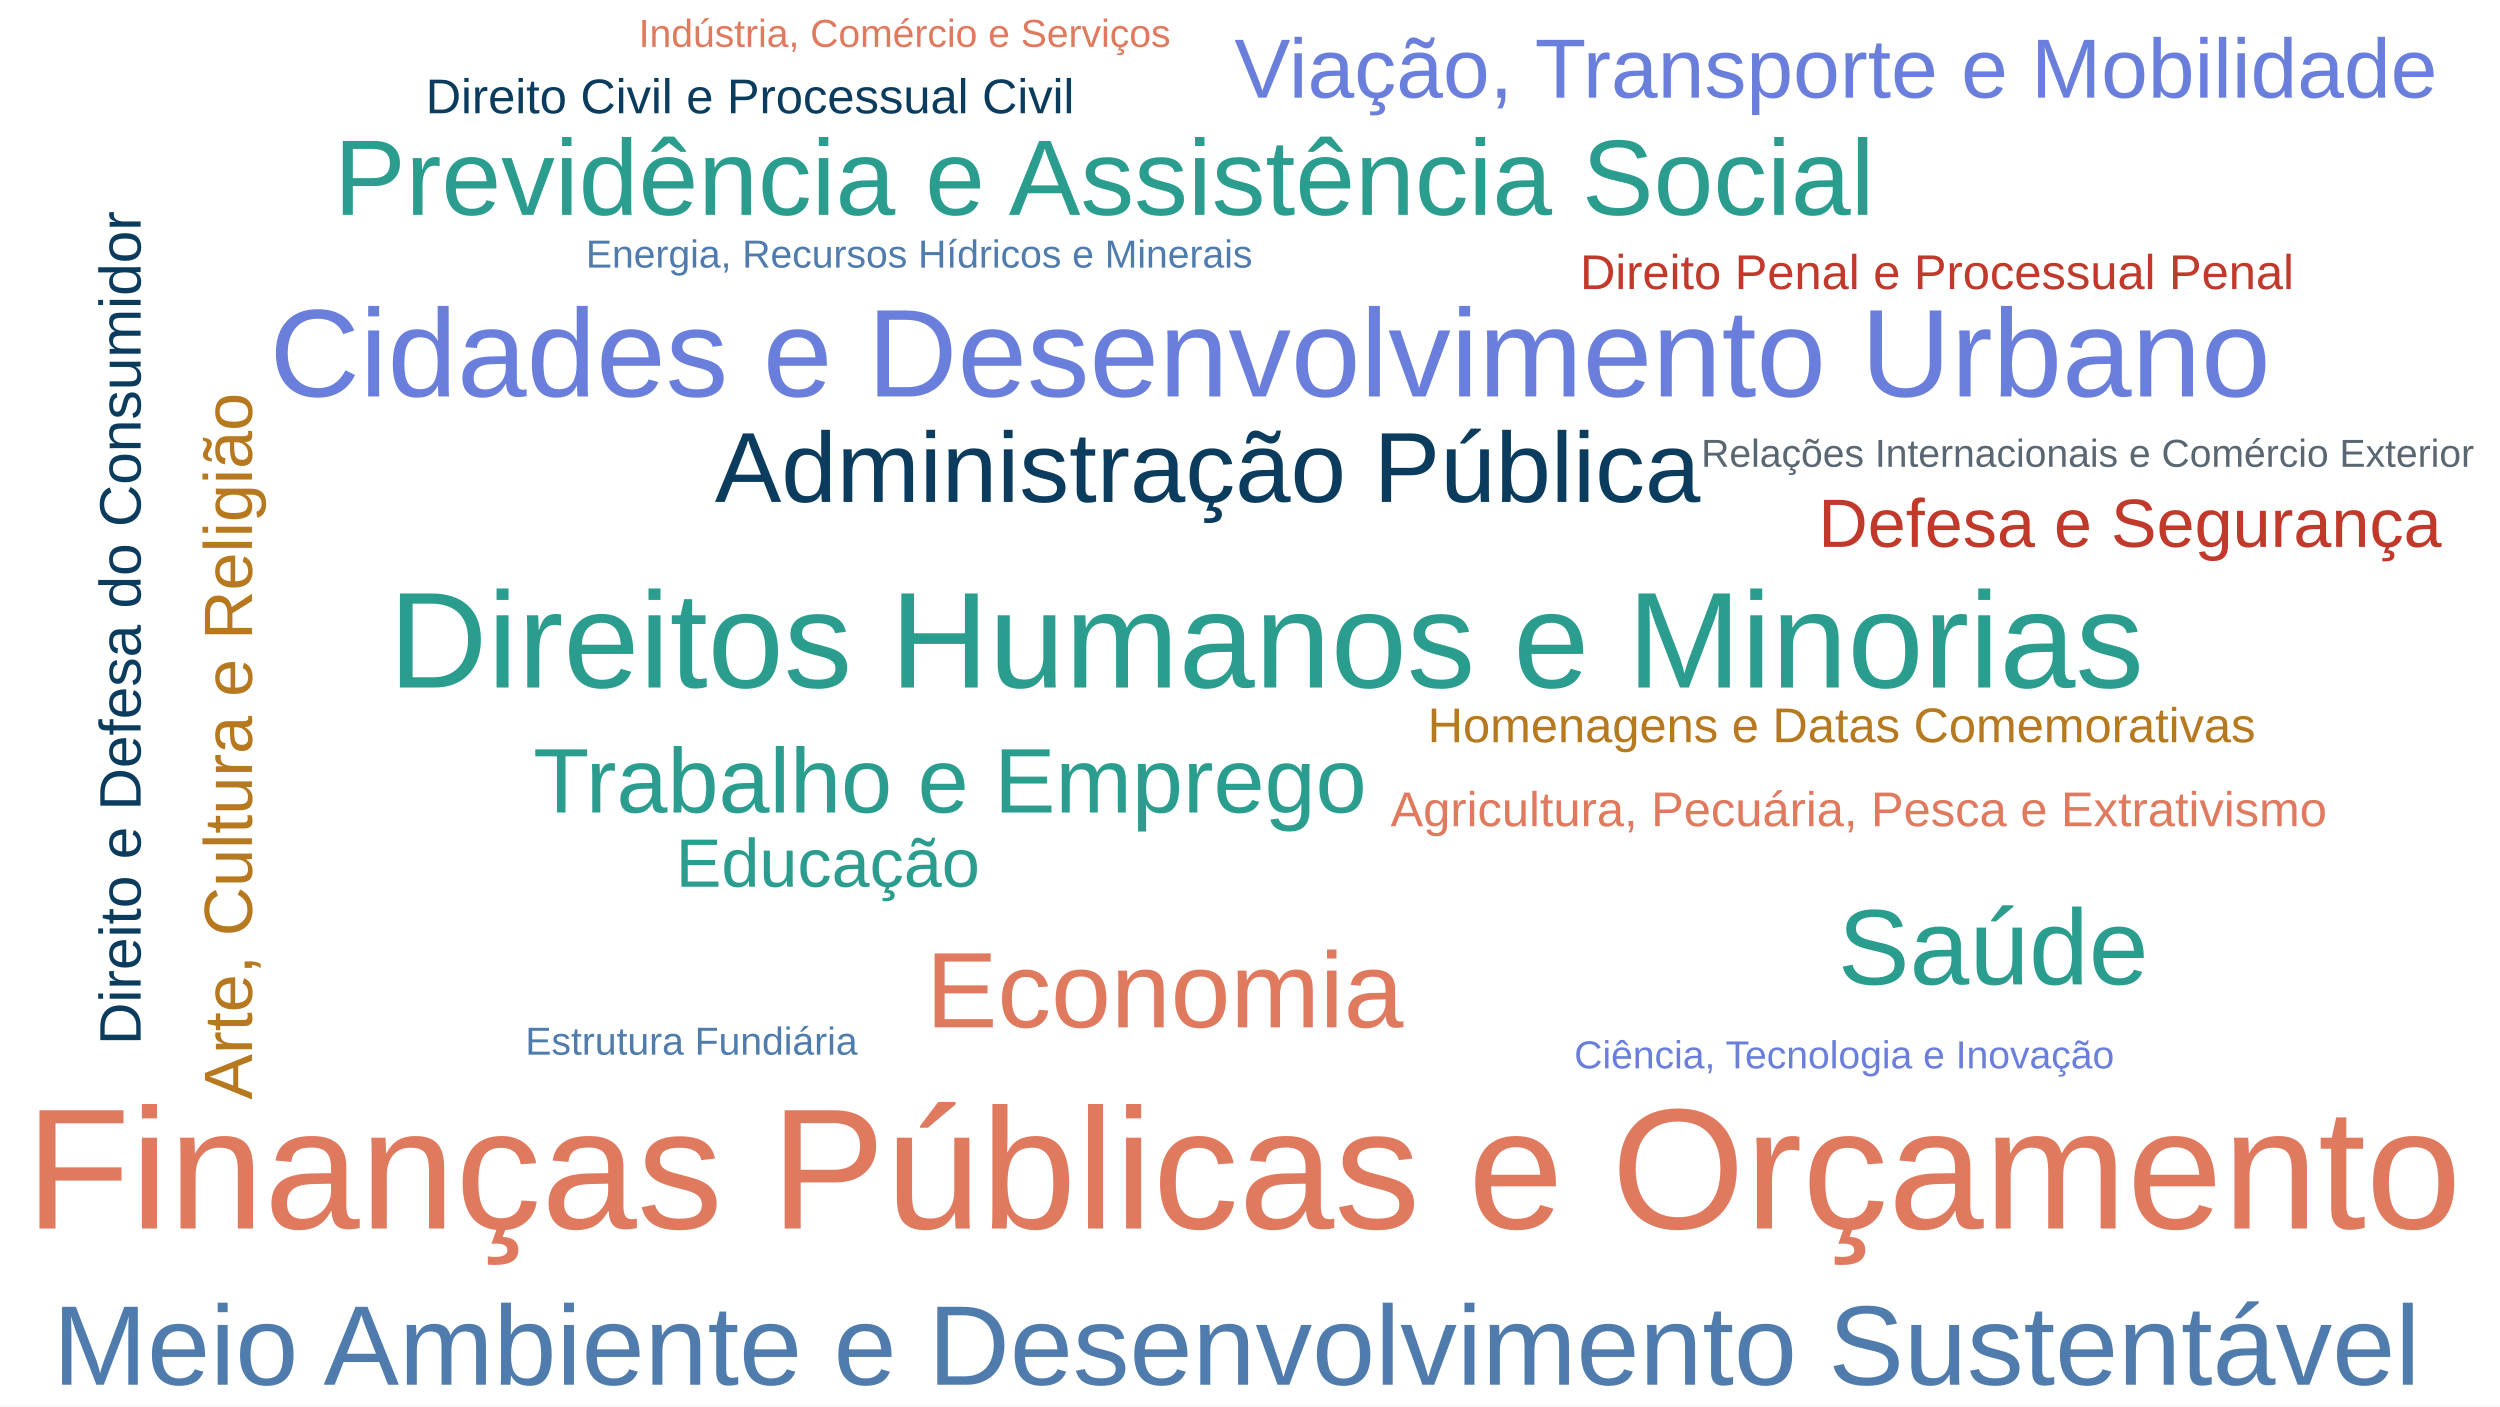
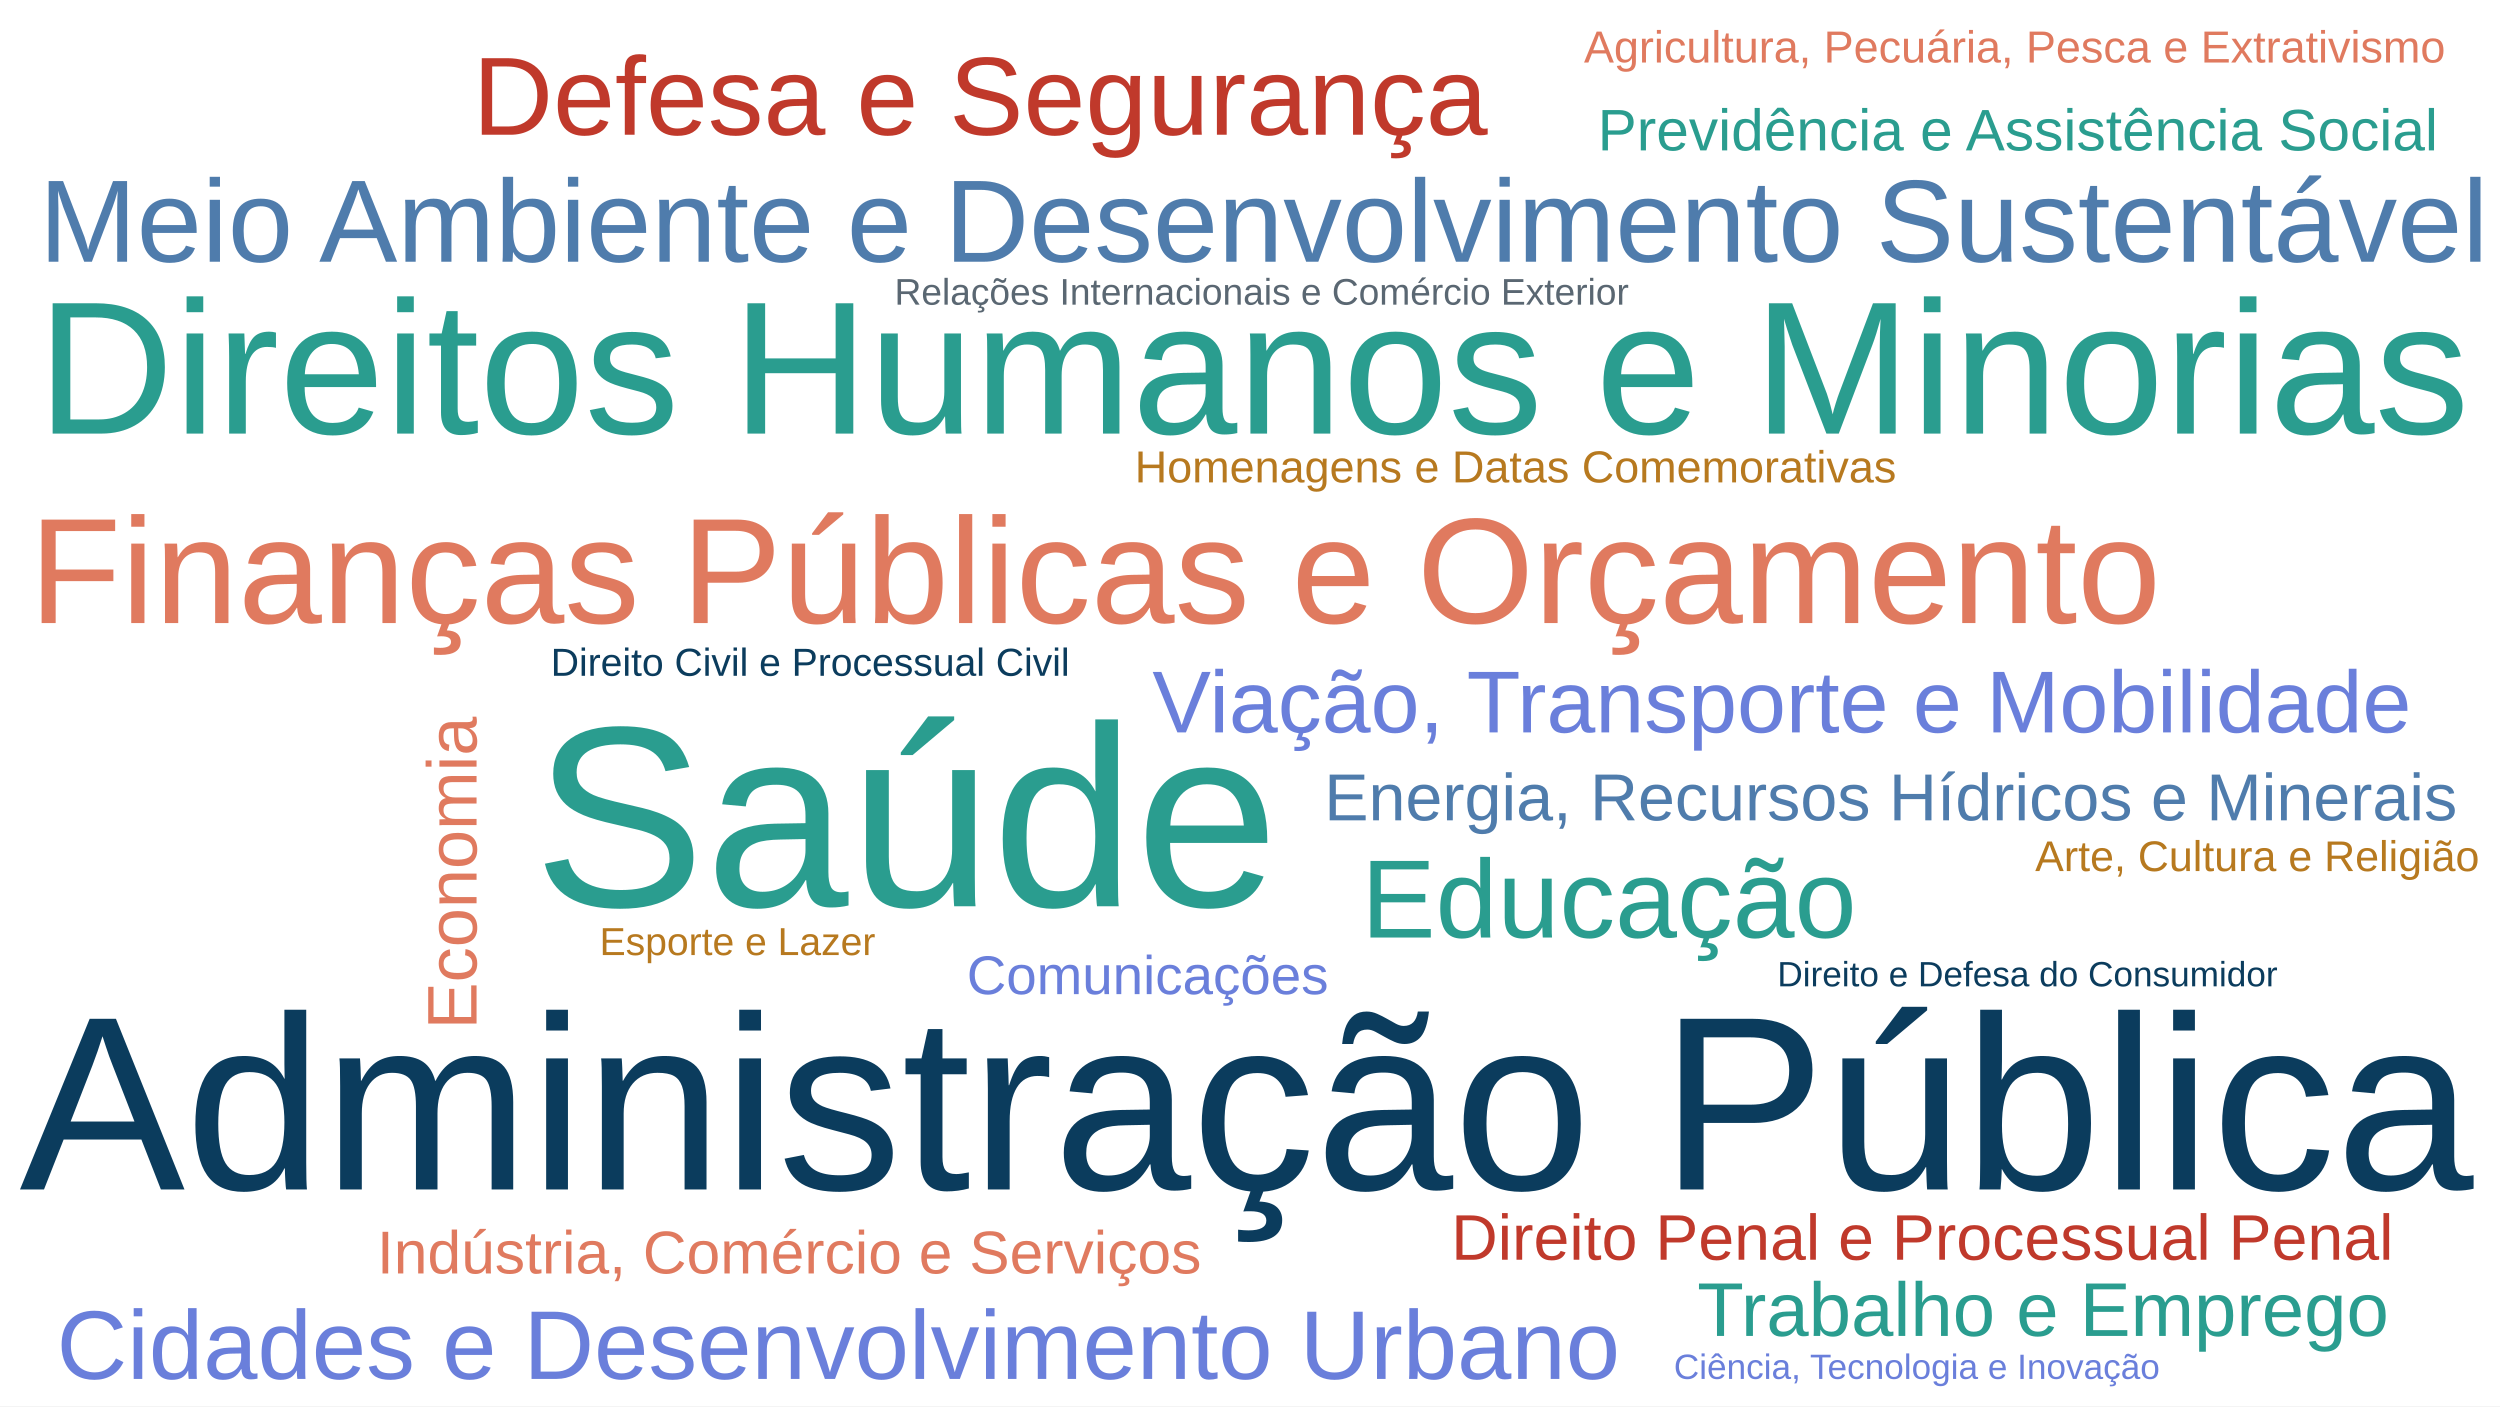
<svg xmlns="http://www.w3.org/2000/svg" viewBox="0 0 1280 720" width="1280" height="720">
  <style>text{font-family:'Arial';font-weight:normal;font-style:normal;}</style>
  <rect width="100%" height="100%" style="fill:white" />
-   <text transform="translate(13,629)" font-size="88" style="fill:#E07A5F">Finanças Públicas e Orçamento</text>
-   <text transform="translate(199,352)" font-size="70" style="fill:#2A9D8F">Direitos Humanos e Minorias</text>
-   <text transform="translate(138,203)" font-size="64" style="fill:#6A7FDB">Cidades e Desenvolvimento Urbano</text>
-   <text transform="translate(27,709)" font-size="58" style="fill:#4F7CAC">Meio Ambiente e Desenvolvimento Sustentável</text>
-   <text transform="translate(474,526)" font-size="55" style="fill:#E07A5F">Economia</text>
-   <text transform="translate(171,110)" font-size="55" style="fill:#2A9D8F">Previdência e Assistência Social</text>
-   <text transform="translate(941,504)" font-size="55" style="fill:#2A9D8F">Saúde</text>
-   <text transform="translate(366,257)" font-size="51" style="fill:#0B3C5D">Administração Pública</text>
-   <text transform="translate(273,416)" font-size="47" style="fill:#2A9D8F">Trabalho e Emprego</text>
-   <text transform="translate(632,50)" font-size="43" style="fill:#6A7FDB">Viação, Transporte e Mobilidade</text>
-   <text transform="translate(129,563) rotate(-90)" font-size="35" style="fill:#B7791F">Arte, Cultura e Religião</text>
-   <text transform="translate(931,280)" font-size="35" style="fill:#C0392B">Defesa e Segurança</text>
-   <text transform="translate(346,454)" font-size="35" style="fill:#2A9D8F">Educação</text>
-   <text transform="translate(72,535) rotate(-90)" font-size="30" style="fill:#0B3C5D">Direito e Defesa do Consumidor</text>
-   <text transform="translate(712,423)" font-size="25" style="fill:#E07A5F">Agricultura, Pecuária, Pesca e Extrativismo</text>
-   <text transform="translate(218,58)" font-size="25" style="fill:#0B3C5D">Direito Civil e Processual Civil</text>
-   <text transform="translate(809,148)" font-size="25" style="fill:#C0392B">Direito Penal e Processual Penal</text>
-   <text transform="translate(731,380)" font-size="25" style="fill:#B7791F">Homenagens e Datas Comemorativas</text>
-   <text transform="translate(806,547)" font-size="20" style="fill:#6A7FDB">Ciência, Tecnologia e Inovação</text>
-   <text transform="translate(300,137)" font-size="20" style="fill:#4F7CAC">Energia, Recursos Hídricos e Minerais</text>
-   <text transform="translate(269,540)" font-size="20" style="fill:#4F7CAC">Estrutura Fundiária</text>
-   <text transform="translate(327,24)" font-size="20" style="fill:#E07A5F">Indústria, Comércio e Serviços</text>
-   <text transform="translate(871,239)" font-size="20" style="fill:#5A6772">Relações Internacionais e Comércio Exterior</text>
+   <text transform="translate(273,464)" font-size="132" style="fill:#2A9D8F">Saúde</text>
+   <text transform="translate(10,609)" font-size="127" style="fill:#0B3C5D">Administração Pública</text>
+   <text transform="translate(19,222)" font-size="97" style="fill:#2A9D8F">Direitos Humanos e Minorias</text>
+   <text transform="translate(15,319)" font-size="77" style="fill:#E07A5F">Finanças Públicas e Orçamento</text>
+   <text transform="translate(20,134)" font-size="60" style="fill:#4F7CAC">Meio Ambiente e Desenvolvimento Sustentável</text>
+   <text transform="translate(242,69)" font-size="57" style="fill:#C0392B">Defesa e Segurança</text>
+   <text transform="translate(697,480)" font-size="57" style="fill:#2A9D8F">Educação</text>
+   <text transform="translate(29,706)" font-size="50" style="fill:#6A7FDB">Cidades e Desenvolvimento Urbano</text>
+   <text transform="translate(590,375)" font-size="45" style="fill:#6A7FDB">Viação, Transporte e Mobilidade</text>
+   <text transform="translate(869,684)" font-size="39" style="fill:#2A9D8F">Trabalho e Emprego</text>
+   <text transform="translate(244,527) rotate(-90)" font-size="36" style="fill:#E07A5F">Economia</text>
+   <text transform="translate(678,420)" font-size="34" style="fill:#4F7CAC">Energia, Recursos Hídricos e Minerais</text>
+   <text transform="translate(743,645)" font-size="33" style="fill:#C0392B">Direito Penal e Processual Penal</text>
+   <text transform="translate(193,652)" font-size="31" style="fill:#E07A5F">Indústria, Comércio e Serviços</text>
+   <text transform="translate(818,77)" font-size="30" style="fill:#2A9D8F">Previdência e Assistência Social</text>
+   <text transform="translate(495,509)" font-size="28" style="fill:#6A7FDB">Comunicações</text>
+   <text transform="translate(581,247)" font-size="23" style="fill:#B7791F">Homenagens e Datas Comemorativas</text>
+   <text transform="translate(811,32)" font-size="23" style="fill:#E07A5F">Agricultura, Pecuária, Pesca e Extrativismo</text>
+   <text transform="translate(1042,446)" font-size="22" style="fill:#B7791F">Arte, Cultura e Religião</text>
+   <text transform="translate(282,346)" font-size="20" style="fill:#0B3C5D">Direito Civil e Processual Civil</text>
+   <text transform="translate(307,489)" font-size="20" style="fill:#B7791F">Esporte e Lazer</text>
+   <text transform="translate(458,156)" font-size="19" style="fill:#5A6772">Relações Internacionais e Comércio Exterior</text>
+   <text transform="translate(857,706)" font-size="18" style="fill:#6A7FDB">Ciência, Tecnologia e Inovação</text>
+   <text transform="translate(910,505)" font-size="18" style="fill:#0B3C5D">Direito e Defesa do Consumidor</text>
</svg>
